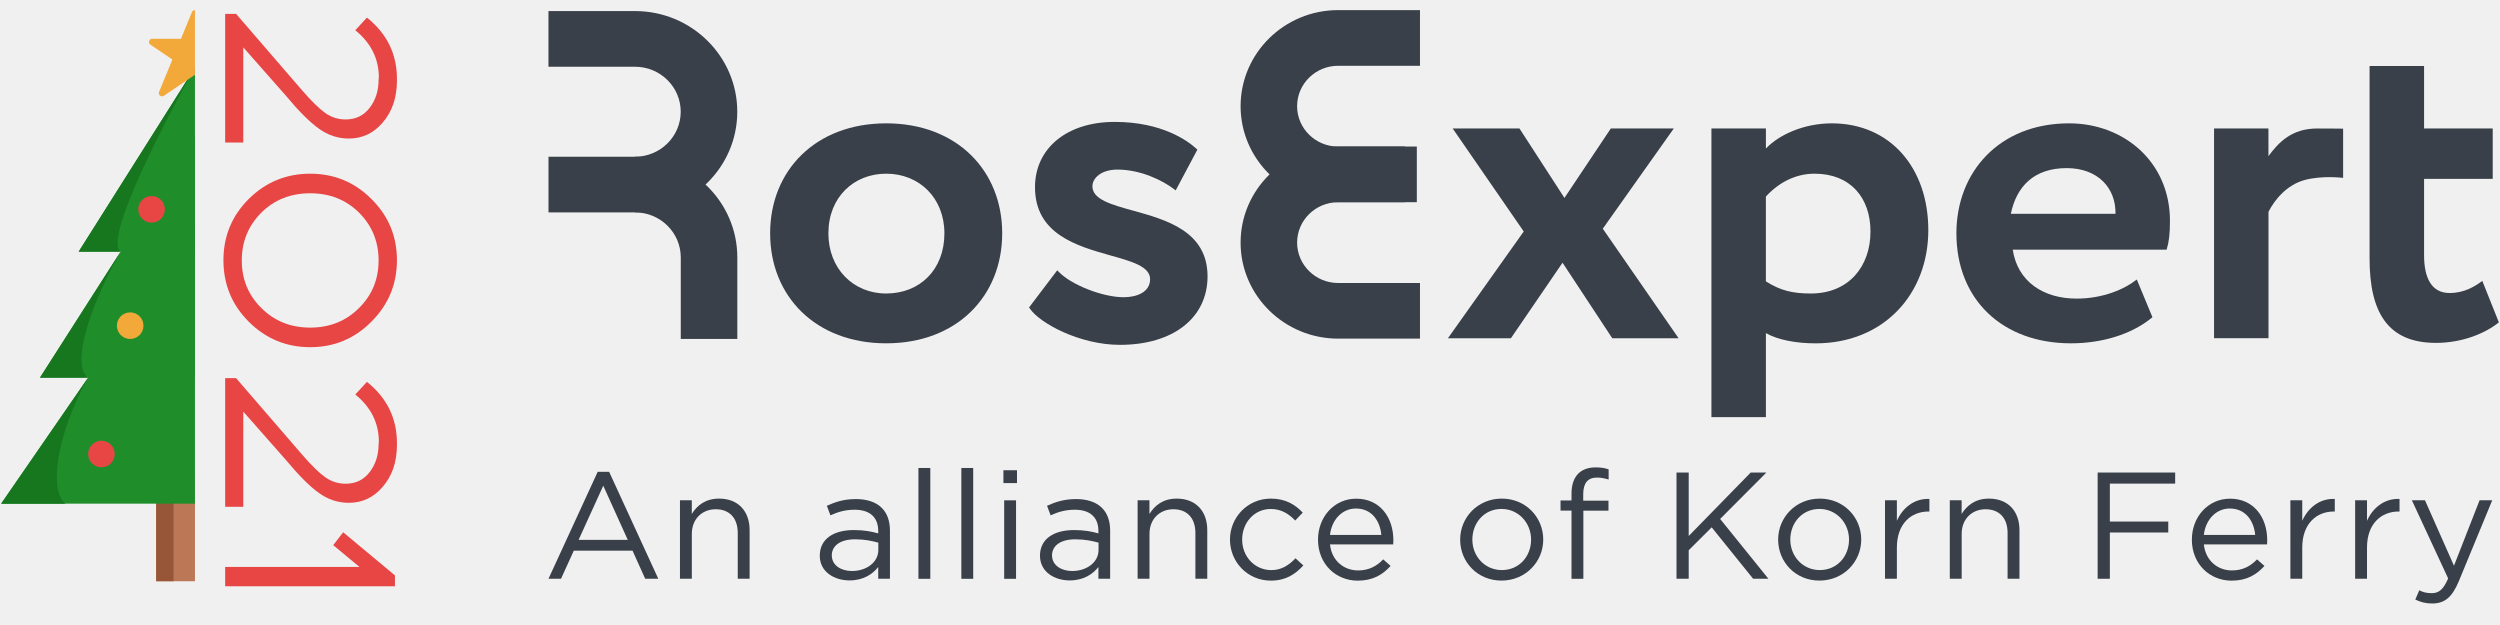
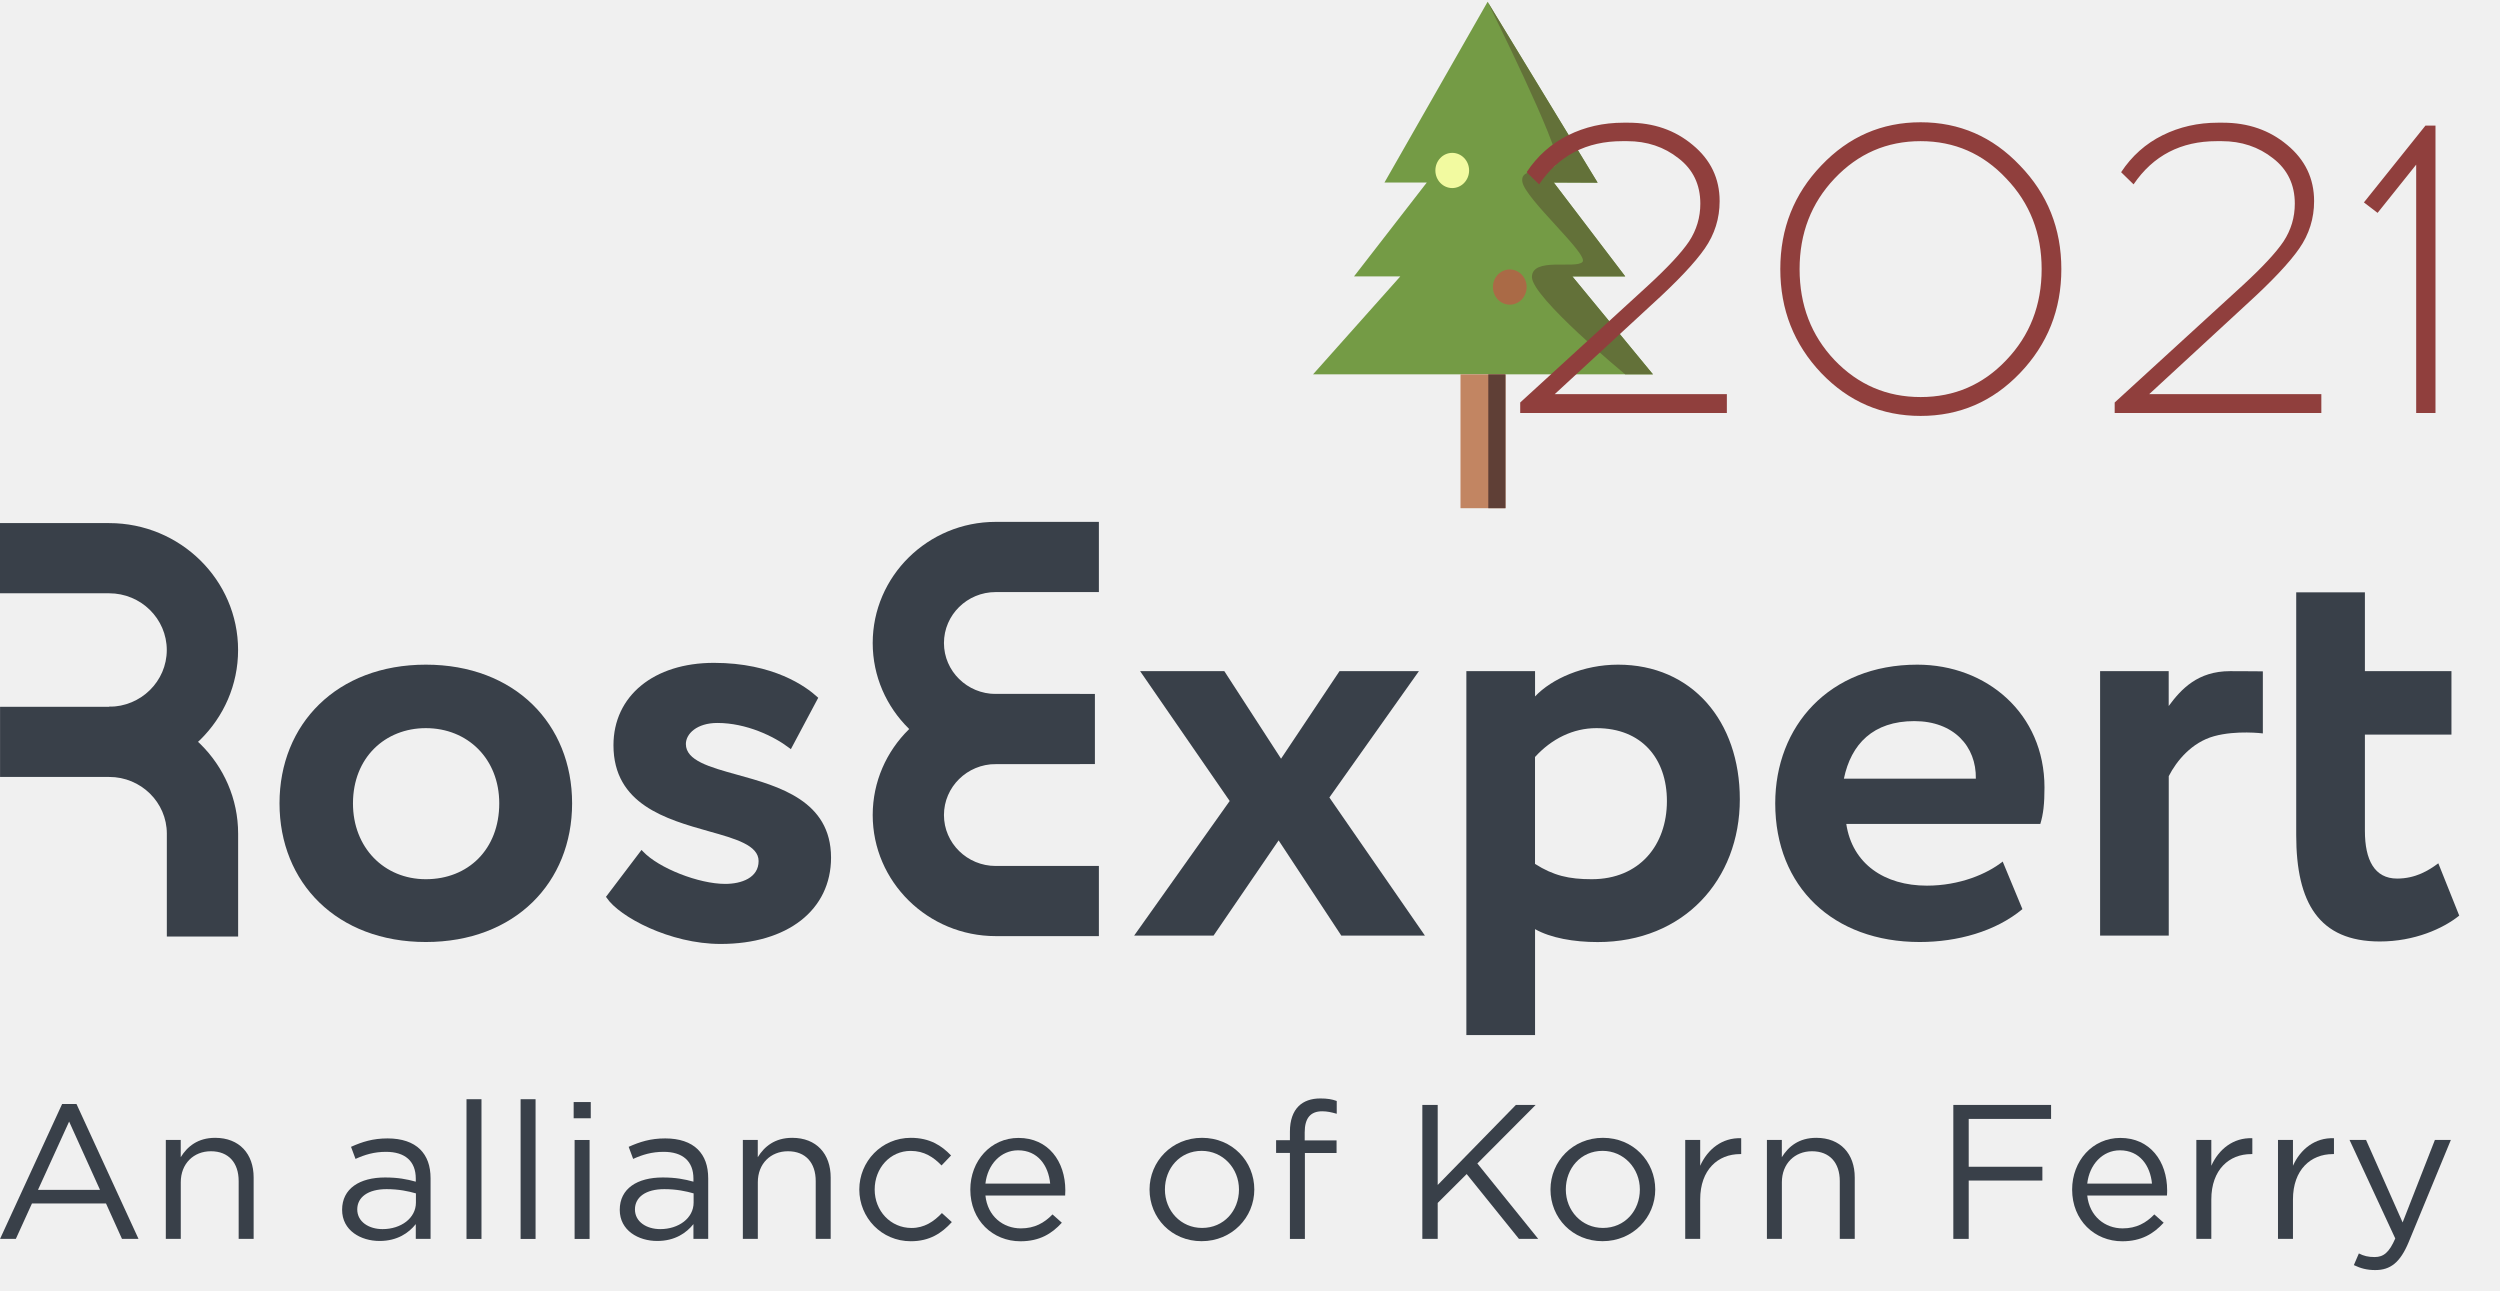
- <svg xmlns="http://www.w3.org/2000/svg" width="232" height="58" viewBox="0 0 232 58" fill="none">
-   <rect width="3.598" height="9.894" transform="matrix(-1 0 0 1 18.0918 44.0438)" fill="#BC7756" />
-   <rect width="1.609" height="9.894" transform="matrix(-1 0 0 1 16.1035 44.0438)" fill="#975637" />
+ <svg xmlns="http://www.w3.org/2000/svg" width="184" height="95" viewBox="0 0 184 95" fill="none">
  <g clip-path="url(#clip0)">
-     <path d="M58.257 50.101L55.983 45.074L53.693 50.101H58.257ZM55.468 43.781H56.526L61.09 53.709H59.874L58.699 51.103H53.248L52.062 53.709H50.9L55.468 43.781Z" fill="#394049" />
-     <path d="M63.097 46.427H64.198V47.697C64.683 46.908 65.458 46.271 66.731 46.271C68.52 46.271 69.564 47.455 69.564 49.189V53.709H68.463V49.455C68.463 48.105 67.718 47.259 66.418 47.259C65.145 47.259 64.201 48.175 64.201 49.538V53.709H63.1V46.427H63.097Z" fill="#394049" />
-     <path d="M81.509 51.036V50.36C80.966 50.204 80.249 50.048 79.349 50.048C77.978 50.048 77.19 50.642 77.19 51.541C77.19 52.456 78.049 52.99 79.053 52.99C80.407 52.99 81.509 52.187 81.509 51.036ZM76.075 51.57C76.075 50.005 77.365 49.19 79.235 49.19C80.181 49.19 80.838 49.316 81.499 49.498V49.276C81.499 47.979 80.697 47.303 79.309 47.303C78.436 47.303 77.749 47.511 77.062 47.823L76.732 46.934C77.547 46.57 78.332 46.314 79.423 46.314C80.468 46.314 81.286 46.596 81.815 47.117C82.327 47.624 82.587 48.327 82.587 49.256V53.706H81.499V52.621C80.983 53.268 80.141 53.862 78.837 53.862C77.45 53.865 76.075 53.093 76.075 51.57Z" fill="#394049" />
-     <path d="M86.333 43.429H85.231V53.713H86.333V43.429Z" fill="#394049" />
-     <path d="M90.314 43.429H89.213V53.713H90.314V43.429Z" fill="#394049" />
-     <path d="M93.188 53.713H94.289V46.431H93.188V53.713ZM93.117 44.832H94.377V43.639H93.117V44.832Z" fill="#394049" />
-     <path d="M101.946 51.036V50.36C101.404 50.204 100.687 50.048 99.787 50.048C98.416 50.048 97.628 50.642 97.628 51.541C97.628 52.456 98.487 52.99 99.491 52.99C100.845 52.99 101.946 52.187 101.946 51.036ZM96.51 51.57C96.51 50.005 97.8 49.19 99.669 49.19C100.616 49.19 101.273 49.316 101.933 49.498V49.276C101.933 47.979 101.131 47.303 99.743 47.303C98.871 47.303 98.184 47.511 97.497 47.823L97.166 46.934C97.982 46.57 98.767 46.314 99.858 46.314C100.902 46.314 101.721 46.596 102.25 47.117C102.762 47.624 103.021 48.327 103.021 49.256V53.706H101.933V52.621C101.418 53.268 100.576 53.862 99.272 53.862C97.884 53.865 96.51 53.093 96.51 51.57Z" fill="#394049" />
-     <path d="M105.567 46.427H106.669V47.697C107.154 46.908 107.929 46.271 109.202 46.271C110.991 46.271 112.035 47.455 112.035 49.189V53.709H110.933V49.455C110.933 48.105 110.189 47.259 108.889 47.259C107.615 47.259 106.672 48.175 106.672 49.538V53.709H105.571V46.427H105.567Z" fill="#394049" />
-     <path d="M114.141 50.075C114.141 48.019 115.771 46.271 117.934 46.271C119.335 46.271 120.211 46.852 120.895 47.571L120.194 48.304C119.608 47.697 118.921 47.233 117.92 47.233C116.418 47.233 115.272 48.486 115.272 50.078C115.272 51.653 116.445 52.907 117.987 52.907C118.931 52.907 119.635 52.429 120.221 51.809L120.952 52.472C120.207 53.288 119.321 53.882 117.934 53.882C115.771 53.882 114.141 52.144 114.141 50.075Z" fill="#394049" />
-     <path d="M128.19 49.64C128.062 48.317 127.287 47.19 125.828 47.19C124.555 47.19 123.581 48.231 123.423 49.64H128.19ZM126.03 52.937C127.048 52.937 127.762 52.529 128.361 51.909L129.049 52.519C128.304 53.334 127.405 53.885 126 53.885C123.969 53.885 122.312 52.346 122.312 50.081C122.312 47.966 123.814 46.278 125.859 46.278C128.045 46.278 129.305 47.996 129.305 50.138C129.305 50.237 129.305 50.347 129.291 50.519H123.423C123.581 52.048 124.727 52.937 126.03 52.937Z" fill="#394049" />
-     <path d="M142.085 50.075C142.085 48.51 140.899 47.23 139.34 47.23C137.74 47.23 136.635 48.513 136.635 50.075C136.635 51.64 137.807 52.903 139.367 52.903C140.97 52.907 142.085 51.64 142.085 50.075ZM135.503 50.075C135.503 48.019 137.133 46.271 139.367 46.271C141.583 46.271 143.213 47.989 143.213 50.075C143.213 52.131 141.57 53.878 139.336 53.878C137.12 53.882 135.503 52.161 135.503 50.075Z" fill="#394049" />
-     <path d="M145.835 47.386H144.817V46.444H145.835V45.81C145.835 44.978 146.064 44.345 146.478 43.937C146.849 43.572 147.391 43.373 148.068 43.373C148.58 43.373 148.927 43.429 149.281 43.559V44.501C148.883 44.388 148.58 44.318 148.209 44.318C147.35 44.318 146.923 44.822 146.923 45.867V46.46H149.267V47.389H146.936V53.713H145.835V47.386Z" fill="#394049" />
-     <path d="M155.58 43.851H156.712V49.74L162.465 43.851H163.921L159.629 48.158L164.109 53.709H162.691L158.844 48.938L156.712 51.063V53.709H155.58V43.851Z" fill="#394049" />
-     <path d="M171.59 50.075C171.59 48.51 170.405 47.23 168.845 47.23C167.245 47.23 166.14 48.513 166.14 50.075C166.14 51.64 167.316 52.903 168.872 52.903C170.475 52.907 171.59 51.64 171.59 50.075ZM165.012 50.075C165.012 48.019 166.642 46.271 168.875 46.271C171.092 46.271 172.722 47.989 172.722 50.075C172.722 52.131 171.078 53.878 168.845 53.878C166.629 53.882 165.012 52.161 165.012 50.075Z" fill="#394049" />
-     <path d="M174.929 46.427H176.03V48.327C176.573 47.117 177.647 46.242 179.048 46.301V47.468H178.964C177.347 47.468 176.03 48.609 176.03 50.808V53.709H174.929V46.427Z" fill="#394049" />
-     <path d="M180.938 46.427H182.039V47.697C182.525 46.908 183.3 46.271 184.573 46.271C186.361 46.271 187.406 47.455 187.406 49.189V53.709H186.304V49.455C186.304 48.105 185.559 47.259 184.259 47.259C182.985 47.259 182.043 48.175 182.043 49.538V53.709H180.941V46.427H180.938Z" fill="#394049" />
-     <path d="M194.661 43.851H201.856V44.879H195.794V48.4H201.216V49.415H195.794V53.709H194.661V43.851Z" fill="#394049" />
-     <path d="M209.283 49.64C209.155 48.317 208.38 47.19 206.922 47.19C205.648 47.19 204.675 48.231 204.517 49.64H209.283ZM207.124 52.937C208.141 52.937 208.856 52.529 209.455 51.909L210.142 52.519C209.398 53.334 208.498 53.885 207.094 53.885C205.063 53.885 203.405 52.346 203.405 50.081C203.405 47.966 204.908 46.278 206.952 46.278C209.138 46.278 210.398 47.996 210.398 50.138C210.398 50.237 210.398 50.347 210.384 50.519H204.517C204.679 52.048 205.82 52.937 207.124 52.937Z" fill="#394049" />
-     <path d="M212.548 46.427H213.649V48.327C214.192 47.117 215.267 46.242 216.668 46.301V47.468H216.583C214.967 47.468 213.649 48.609 213.649 50.808V53.709H212.548V46.427Z" fill="#394049" />
-     <path d="M218.557 46.427H219.658V48.327C220.201 47.117 221.276 46.242 222.677 46.301V47.468H222.593C220.976 47.468 219.658 48.609 219.658 50.808V53.709H218.557V46.427Z" fill="#394049" />
-     <path d="M224.139 55.639L224.509 54.78C224.866 54.963 225.197 55.046 225.671 55.046C226.328 55.046 226.743 54.707 227.188 53.679L223.822 46.427H225.038L227.729 52.499L230.104 46.427H231.279L228.174 53.948C227.547 55.453 226.829 56.004 225.715 56.004C225.098 56.004 224.641 55.878 224.139 55.639Z" fill="#394049" />
-     <path d="M82.238 27.237C85.357 27.237 87.641 25.032 87.641 21.656C87.641 18.37 85.31 16.118 82.238 16.118C79.25 16.118 76.875 18.28 76.875 21.656C76.872 24.899 79.159 27.237 82.238 27.237ZM82.238 11.446C88.786 11.446 93.004 15.817 93.004 21.653C93.004 27.492 88.786 31.86 82.238 31.86C75.689 31.86 71.469 27.492 71.469 21.653C71.469 15.817 75.689 11.446 82.238 11.446Z" fill="#394049" />
-     <path d="M105.142 19.544C103.121 18.984 101.376 18.503 101.376 17.286C101.376 16.533 102.188 15.737 103.697 15.737C105.826 15.737 107.871 16.722 108.973 17.568L109.104 17.667L111.118 13.883L111.044 13.817C110.222 13.064 107.834 11.313 103.438 11.313C99.019 11.313 96.048 13.748 96.048 17.375C96.048 21.733 99.938 22.827 103.064 23.709C105.031 24.259 106.729 24.737 106.729 25.901C106.729 27.138 105.459 27.582 104.273 27.582C102.323 27.582 99.382 26.425 98.227 25.201L98.112 25.082L95.495 28.534L95.552 28.61C96.472 29.996 100.197 32.002 103.93 32.002C108.868 32.002 112.061 29.502 112.061 25.639C112.051 21.454 108.221 20.396 105.142 19.544Z" fill="#394049" />
-     <path d="M148.738 21.222L155.772 31.389H149.617L145.003 24.379L140.213 31.389H134.368L141.402 21.481L134.806 11.92H141.004L145.181 18.367L149.486 11.92H155.33L148.738 21.222Z" fill="#394049" />
-     <path d="M163.873 18.241V26.11C165.234 26.975 166.376 27.237 168.047 27.237C171.563 27.237 173.581 24.727 173.581 21.484C173.581 18.37 171.735 16.118 168.394 16.118C166.682 16.118 165.103 16.894 163.873 18.241ZM158.82 11.924H163.876V13.784C165.106 12.484 167.434 11.446 169.984 11.446C175.43 11.446 178.947 15.601 178.947 21.355C178.947 27.28 174.817 31.863 168.488 31.863C166.733 31.863 165.018 31.561 163.876 30.911V38.711H158.82V11.924Z" fill="#394049" />
-     <path d="M186.606 19.839H196.318C196.362 17.458 194.692 15.601 191.791 15.601C188.763 15.601 187.135 17.286 186.606 19.839ZM199.747 29.439C197.77 31.084 194.957 31.86 192.189 31.86C185.819 31.86 181.554 27.797 181.554 21.653C181.554 15.986 185.509 11.446 192.01 11.446C197.107 11.446 201.371 15.037 201.371 20.489C201.371 21.696 201.287 22.436 201.064 23.168H186.782C187.223 26.11 189.598 27.711 192.718 27.711C195.133 27.711 197.151 26.846 198.295 25.937L199.747 29.439Z" fill="#394049" />
-     <path d="M205.46 11.924H210.512V14.49C211.436 13.237 212.656 11.924 215.027 11.924C216.654 11.924 217.442 11.94 217.442 11.94V16.506C217.442 16.506 215.491 16.258 213.848 16.712C212.204 17.17 211.089 18.529 210.516 19.653V31.386H205.464V11.924H205.46Z" fill="#394049" />
-     <path d="M219.897 6.124H224.954V11.924H231.324V16.596H224.954V23.689C224.954 25.811 225.655 27.191 227.325 27.191C228.69 27.191 229.656 26.587 230.357 26.067L231.896 29.916C230.711 30.872 228.602 31.82 226.053 31.82C221.565 31.82 219.897 28.965 219.897 23.991V6.124Z" fill="#394049" />
-     <path d="M130.376 18.765H124.178C119.189 18.765 115.127 14.765 115.127 9.854C115.127 4.937 119.189 0.938 124.178 0.938H131.774V6.104H124.178C122.08 6.104 120.372 7.785 120.372 9.854C120.372 11.92 122.08 13.601 124.178 13.601H130.376V18.765Z" fill="#394049" />
-     <path d="M131.774 31.425H124.181C119.189 31.425 115.127 27.426 115.127 22.515C115.127 17.601 119.189 13.601 124.181 13.601H131.481V18.765H124.181C122.08 18.765 120.372 20.446 120.372 22.515C120.372 24.581 122.08 26.262 124.181 26.262H131.774V31.425Z" fill="#394049" />
-     <path d="M58.93 19.706V14.543C61.268 14.543 63.171 12.67 63.171 10.368C63.171 8.067 61.272 6.194 58.93 6.194H50.897V1.027H58.93C64.162 1.027 68.419 5.215 68.419 10.368C68.419 15.522 64.165 19.706 58.93 19.706Z" fill="#394049" />
-     <path d="M68.42 31.455H63.175V23.885C63.175 21.583 61.272 19.71 58.934 19.71H50.9V14.547H58.934C64.165 14.547 68.423 18.735 68.423 23.888V31.455H68.42Z" fill="#394049" />
+     <path d="M7.361 87.574L5.087 82.547L2.796 87.574H7.361ZM4.572 81.254H5.629L10.194 91.182H8.978L7.802 88.576H2.352L1.166 91.182H0.004L4.572 81.254Z" fill="#394049" />
+     <path d="M12.2 83.9H13.302V85.17C13.787 84.381 14.562 83.744 15.835 83.744C17.623 83.744 18.668 84.928 18.668 86.662V91.182H17.566V86.928C17.566 85.578 16.822 84.732 15.521 84.732C14.248 84.732 13.305 85.647 13.305 87.01V91.182H12.204V83.9H12.2Z" fill="#394049" />
+     <path d="M30.612 88.509V87.833C30.07 87.677 29.352 87.521 28.453 87.521C27.082 87.521 26.294 88.115 26.294 89.013C26.294 89.929 27.153 90.463 28.156 90.463C29.511 90.463 30.612 89.66 30.612 88.509ZM25.179 89.043C25.179 87.478 26.469 86.662 28.338 86.662C29.285 86.662 29.942 86.788 30.602 86.971V86.749C30.602 85.452 29.8 84.775 28.412 84.775C27.54 84.775 26.853 84.984 26.166 85.296L25.836 84.407C26.651 84.043 27.436 83.787 28.527 83.787C29.571 83.787 30.39 84.069 30.919 84.59C31.431 85.097 31.69 85.8 31.69 86.729V91.179H30.602V90.094C30.087 90.741 29.244 91.335 27.941 91.335C26.553 91.338 25.179 90.565 25.179 89.043Z" fill="#394049" />
+     <path d="M35.437 80.902H34.335V91.186H35.437V80.902Z" fill="#394049" />
+     <path d="M39.418 80.902H38.316V91.186H39.418V80.902Z" fill="#394049" />
+     <path d="M42.291 91.186H43.393V83.903H42.291V91.186ZM42.221 82.305H43.48V81.111H42.221V82.305Z" fill="#394049" />
+     <path d="M51.05 88.509V87.833C50.508 87.677 49.79 87.521 48.891 87.521C47.52 87.521 46.732 88.115 46.732 89.013C46.732 89.929 47.591 90.463 48.594 90.463C49.949 90.463 51.05 89.66 51.05 88.509ZM45.613 89.043C45.613 87.478 46.903 86.662 48.773 86.662C49.719 86.662 50.376 86.788 51.037 86.971V86.749C51.037 85.452 50.235 84.775 48.847 84.775C47.975 84.775 47.287 84.984 46.6 85.296L46.27 84.407C47.085 84.043 47.87 83.787 48.962 83.787C50.006 83.787 50.824 84.069 51.353 84.59C51.865 85.097 52.124 85.8 52.124 86.729V91.179H51.037V90.094C50.521 90.741 49.679 91.335 48.376 91.335C46.988 91.338 45.613 90.565 45.613 89.043Z" fill="#394049" />
+     <path d="M54.671 83.9H55.772V85.17C56.257 84.381 57.032 83.744 58.306 83.744C60.094 83.744 61.138 84.928 61.138 86.662V91.182H60.037V86.928C60.037 85.578 59.292 84.732 57.992 84.732C56.719 84.732 55.776 85.647 55.776 87.01V91.182H54.674V83.9H54.671Z" fill="#394049" />
+     <path d="M63.244 87.548C63.244 85.492 64.874 83.744 67.037 83.744C68.438 83.744 69.314 84.325 69.998 85.044L69.297 85.777C68.711 85.17 68.024 84.706 67.023 84.706C65.521 84.706 64.376 85.959 64.376 87.551C64.376 89.126 65.548 90.379 67.091 90.379C68.034 90.379 68.738 89.902 69.324 89.282L70.055 89.945C69.311 90.761 68.425 91.355 67.037 91.355C64.874 91.355 63.244 89.617 63.244 87.548Z" fill="#394049" />
+     <path d="M77.293 87.113C77.165 85.79 76.39 84.663 74.932 84.663C73.659 84.663 72.685 85.704 72.527 87.113H77.293ZM75.134 90.409C76.151 90.409 76.865 90.002 77.465 89.381L78.152 89.992C77.408 90.807 76.508 91.358 75.104 91.358C73.072 91.358 71.415 89.819 71.415 87.554C71.415 85.439 72.918 83.751 74.962 83.751C77.148 83.751 78.408 85.469 78.408 87.611C78.408 87.71 78.408 87.82 78.395 87.992H72.527C72.685 89.521 73.83 90.409 75.134 90.409Z" fill="#394049" />
+     <path d="M91.189 87.548C91.189 85.983 90.003 84.703 88.443 84.703C86.843 84.703 85.738 85.986 85.738 87.548C85.738 89.113 86.91 90.376 88.47 90.376C90.074 90.379 91.189 89.113 91.189 87.548ZM84.606 87.548C84.606 85.492 86.237 83.744 88.47 83.744C90.687 83.744 92.317 85.462 92.317 87.548C92.317 89.604 90.673 91.351 88.44 91.351C86.223 91.355 84.606 89.633 84.606 87.548Z" fill="#394049" />
+     <path d="M94.938 84.858H93.921V83.917H94.938V83.283C94.938 82.451 95.167 81.818 95.582 81.41C95.952 81.045 96.495 80.846 97.171 80.846C97.683 80.846 98.031 80.902 98.384 81.032V81.974C97.987 81.861 97.683 81.791 97.313 81.791C96.454 81.791 96.026 82.295 96.026 83.34V83.933H98.371V84.862H96.04V91.186H94.938V84.858Z" fill="#394049" />
+     <path d="M104.684 81.323H105.815V87.213L111.569 81.323H113.024L108.733 85.631L113.213 91.182H111.795L107.948 86.41L105.815 88.536V91.182H104.684V81.323Z" fill="#394049" />
+     <path d="M120.694 87.548C120.694 85.983 119.508 84.703 117.949 84.703C116.349 84.703 115.244 85.986 115.244 87.548C115.244 89.113 116.419 90.376 117.976 90.376C119.579 90.379 120.694 89.113 120.694 87.548ZM114.115 87.548C114.115 85.492 115.746 83.744 117.979 83.744C120.195 83.744 121.826 85.462 121.826 87.548C121.826 89.604 120.182 91.351 117.949 91.351C115.732 91.355 114.115 89.633 114.115 87.548Z" fill="#394049" />
+     <path d="M124.032 83.9H125.134V85.8C125.676 84.59 126.751 83.714 128.152 83.774V84.941H128.068C126.451 84.941 125.134 86.082 125.134 88.281V91.182H124.032V83.9Z" fill="#394049" />
+     <path d="M130.041 83.9H131.143V85.17C131.629 84.381 132.403 83.744 133.677 83.744C135.465 83.744 136.509 84.928 136.509 86.662V91.182H135.408V86.928C135.408 85.578 134.663 84.732 133.362 84.732C132.089 84.732 131.146 85.647 131.146 87.01V91.182H130.045V83.9H130.041Z" fill="#394049" />
+     <path d="M143.765 81.323H150.959V82.352H144.897V85.873H150.319V86.888H144.897V91.182H143.765V81.323Z" fill="#394049" />
+     <path d="M158.386 87.113C158.258 85.79 157.484 84.663 156.025 84.663C154.752 84.663 153.778 85.704 153.621 87.113H158.386ZM156.227 90.409C157.245 90.409 157.959 90.002 158.558 89.381L159.246 89.992C158.501 90.807 157.601 91.358 156.197 91.358C154.166 91.358 152.509 89.819 152.509 87.554C152.509 85.439 154.011 83.751 156.055 83.751C158.241 83.751 159.502 85.469 159.502 87.611C159.502 87.71 159.502 87.82 159.488 87.992H153.621C153.782 89.521 154.924 90.409 156.227 90.409Z" fill="#394049" />
+     <path d="M161.651 83.9H162.753V85.8C163.296 84.59 164.37 83.714 165.772 83.774V84.941H165.686C164.07 84.941 162.753 86.082 162.753 88.281V91.182H161.651V83.9Z" fill="#394049" />
+     <path d="M167.66 83.9H168.762V85.8C169.305 84.59 170.379 83.714 171.78 83.774V84.941H171.696C170.079 84.941 168.762 86.082 168.762 88.281V91.182H167.66V83.9Z" fill="#394049" />
+     <path d="M173.243 93.112L173.612 92.253C173.969 92.436 174.3 92.519 174.775 92.519C175.431 92.519 175.846 92.18 176.291 91.152L172.926 83.9H174.141L176.833 89.972L179.208 83.9H180.383L177.278 91.421C176.65 92.926 175.933 93.477 174.819 93.477C174.202 93.477 173.744 93.351 173.243 93.112Z" fill="#394049" />
+     <path d="M31.341 64.71C34.461 64.71 36.745 62.505 36.745 59.129C36.745 55.843 34.413 53.591 31.341 53.591C28.354 53.591 25.979 55.753 25.979 59.129C25.975 62.372 28.263 64.71 31.341 64.71ZM31.341 48.919C37.89 48.919 42.107 53.289 42.107 59.126C42.107 64.965 37.89 69.332 31.341 69.332C24.793 69.332 20.572 64.965 20.572 59.126C20.572 53.289 24.793 48.919 31.341 48.919Z" fill="#394049" />
+     <path d="M54.246 57.017C52.225 56.456 50.48 55.976 50.48 54.759C50.48 54.006 51.292 53.21 52.801 53.21C54.93 53.21 56.974 54.195 58.076 55.04L58.207 55.14L60.222 51.356L60.148 51.29C59.326 50.537 56.937 48.786 52.542 48.786C48.122 48.786 45.151 51.22 45.151 54.848C45.151 59.205 49.042 60.3 52.168 61.182C54.135 61.732 55.833 62.21 55.833 63.374C55.833 64.611 54.563 65.055 53.377 65.055C51.427 65.055 48.486 63.898 47.33 62.674L47.216 62.555L44.599 66.007L44.656 66.083C45.575 67.469 49.301 69.475 53.033 69.475C57.972 69.475 61.165 66.975 61.165 63.112C61.155 58.927 57.325 57.869 54.246 57.017Z" fill="#394049" />
+     <path d="M97.842 58.695L104.875 68.862H98.721L94.106 61.852L89.316 68.862H83.472L90.505 58.953L83.91 49.393H90.108L94.285 55.84L98.59 49.393H104.434L97.842 58.695Z" fill="#394049" />
+     <path d="M112.977 55.714V63.583C114.337 64.448 115.479 64.71 117.15 64.71C120.667 64.71 122.685 62.2 122.685 58.957C122.685 55.843 120.839 53.591 117.497 53.591C115.786 53.591 114.206 54.367 112.977 55.714ZM107.924 49.396H112.98V51.257C114.209 49.957 116.537 48.919 119.087 48.919C124.534 48.919 128.051 53.074 128.051 58.827C128.051 64.753 123.921 69.336 117.591 69.336C115.837 69.336 114.122 69.034 112.98 68.384V76.183H107.924V49.396Z" fill="#394049" />
+     <path d="M135.71 57.312H145.422C145.466 54.931 143.795 53.074 140.894 53.074C137.866 53.074 136.238 54.758 135.71 57.312ZM148.85 66.912C146.874 68.556 144.06 69.332 141.292 69.332C134.922 69.332 130.657 65.27 130.657 59.126C130.657 53.459 134.612 48.919 141.114 48.919C146.21 48.919 150.474 52.51 150.474 57.962C150.474 59.169 150.39 59.908 150.168 60.641H135.886C136.326 63.583 138.701 65.184 141.821 65.184C144.236 65.184 146.254 64.319 147.398 63.41L148.85 66.912Z" fill="#394049" />
+     <path d="M154.563 49.397H159.616V51.963C160.539 50.71 161.76 49.397 164.131 49.397C165.757 49.397 166.546 49.413 166.546 49.413V53.979C166.546 53.979 164.595 53.73 162.952 54.185C161.307 54.642 160.193 56.002 159.62 57.126V68.858H154.567V49.397H154.563Z" fill="#394049" />
+     <path d="M169.001 43.597H174.057V49.396H180.427V54.069H174.057V61.162C174.057 63.284 174.758 64.663 176.428 64.663C177.794 64.663 178.759 64.06 179.46 63.539L181 67.389C179.814 68.344 177.706 69.293 175.156 69.293C170.669 69.293 169.001 66.438 169.001 61.464V43.597Z" fill="#394049" />
+     <path d="M79.48 56.237H73.282C68.293 56.237 64.231 52.238 64.231 47.327C64.231 42.41 68.293 38.41 73.282 38.41H80.878V43.577H73.282C71.183 43.577 69.475 45.258 69.475 47.327C69.475 49.393 71.183 51.074 73.282 51.074H79.48V56.237Z" fill="#394049" />
+     <path d="M80.878 68.898H73.285C68.293 68.898 64.231 64.899 64.231 59.988C64.231 55.074 68.293 51.074 73.285 51.074H80.585V56.237H73.285C71.183 56.237 69.475 57.919 69.475 59.988C69.475 62.054 71.183 63.735 73.285 63.735H80.878V68.898Z" fill="#394049" />
+     <path d="M8.034 57.179V52.016C10.372 52.016 12.275 50.143 12.275 47.841C12.275 45.54 10.375 43.666 8.034 43.666H0V38.5H8.034C13.265 38.5 17.523 42.688 17.523 47.841C17.523 52.995 13.269 57.179 8.034 57.179Z" fill="#394049" />
+     <path d="M17.523 68.928H12.279V61.358C12.279 59.056 10.376 57.183 8.038 57.183H0.004V52.02H8.038C13.269 52.02 17.527 56.208 17.527 61.361V68.928H17.523Z" fill="#394049" />
  </g>
-   <path d="M18.092 6.268L7.299 23.357H18.092V6.268Z" fill="#208D2B" />
-   <path d="M18.08 6.289L7.299 23.355H11.182C9.632 22.155 15.143 11.518 18.08 6.289Z" fill="#16771F" />
-   <path d="M18.092 12.564L3.701 35.05H18.092V12.564Z" fill="#208D2B" />
-   <path d="M18.092 20.659L0.103 46.742H18.092V20.659Z" fill="#208D2B" />
-   <mask id="mask0" mask-type="alpha" maskUnits="userSpaceOnUse" x="13" y="0" width="6" height="10">
-     <rect x="13.313" width="4.778" height="9.697" fill="#C4C4C4" />
-   </mask>
-   <g mask="url(#mask0)">
-     <path d="M16.794 3.598L17.815 1.122C17.917 0.875 18.268 0.875 18.37 1.122L19.391 3.598H22.059C22.355 3.598 22.472 3.981 22.227 4.146L20.186 5.525L21.423 8.524C21.536 8.799 21.224 9.053 20.978 8.887L18.092 6.938L15.207 8.887C14.961 9.053 14.648 8.799 14.762 8.524L15.999 5.525L13.958 4.146C13.713 3.981 13.83 3.598 14.126 3.598H16.794Z" fill="#F2A93A" />
-   </g>
-   <path d="M11.19 23.352L3.713 35.05H8.158C6.608 33.849 8.252 28.581 11.19 23.352Z" fill="#16771F" />
-   <path d="M8.182 35.05L0.104 46.747H6.072C4.522 45.547 5.244 40.279 8.182 35.05Z" fill="#16771F" />
-   <path d="M20.896 13.225V1.288H21.909L28.026 8.372C28.901 9.384 29.621 10.089 30.189 10.488C30.756 10.887 31.384 11.086 32.075 11.086C33.01 11.086 33.754 10.726 34.306 10.005C34.858 9.284 35.133 8.418 35.133 7.406L35.157 7.199C35.157 5.451 34.428 3.987 32.971 2.806L34.053 1.633C35.908 3.12 36.836 5.014 36.836 7.314V7.567C36.82 9.1 36.383 10.365 35.525 11.362C34.681 12.359 33.631 12.857 32.373 12.857C31.361 12.857 30.434 12.55 29.59 11.937C28.747 11.339 27.72 10.312 26.509 8.855L22.576 4.393V13.225H20.896ZM34.467 18.465C36.046 20.029 36.836 21.923 36.836 24.146C36.836 26.37 36.046 28.271 34.467 29.85C32.903 31.43 31.009 32.219 28.785 32.219C26.562 32.219 24.661 31.43 23.081 29.85C21.517 28.286 20.735 26.385 20.735 24.146C20.735 21.923 21.517 20.029 23.081 18.465C24.661 16.901 26.562 16.119 28.785 16.119C31.009 16.119 32.903 16.901 34.467 18.465ZM33.316 28.585C34.528 27.389 35.133 25.917 35.133 24.169C35.133 22.421 34.528 20.942 33.316 19.73C32.105 18.534 30.595 17.936 28.785 17.936C26.976 17.936 25.466 18.534 24.255 19.73C23.043 20.942 22.438 22.421 22.438 24.169C22.438 25.917 23.043 27.389 24.255 28.585C25.466 29.797 26.976 30.402 28.785 30.402C30.595 30.402 32.105 29.797 33.316 28.585ZM20.896 47.029V35.092H21.909L28.026 42.176C28.901 43.188 29.621 43.893 30.189 44.292C30.756 44.69 31.384 44.89 32.075 44.89C33.01 44.89 33.754 44.529 34.306 43.809C34.858 43.088 35.133 42.222 35.133 41.21L35.157 41.003C35.157 39.255 34.428 37.79 32.971 36.61L34.053 35.437C35.908 36.924 36.836 38.818 36.836 41.118V41.371C36.82 42.904 36.383 44.169 35.525 45.166C34.681 46.162 33.631 46.661 32.373 46.661C31.361 46.661 30.434 46.354 29.59 45.741C28.747 45.143 27.72 44.115 26.509 42.659L22.576 38.197V47.029H20.896ZM20.896 54.408V52.614H33.362L30.924 50.59L31.845 49.394L36.651 53.396V54.408H20.896Z" fill="#E84545" />
-   <circle cx="14.066" cy="19.426" r="1.233" fill="#E84545" />
-   <circle cx="9.414" cy="42.131" r="1.233" fill="#E84545" />
-   <circle cx="12.08" cy="30.223" r="1.233" fill="#F2A93A" />
+   <path d="M101.896 13.435L109.489 0.13L117.569 13.435H114.356L119.613 20.341H115.719L121.657 27.552H96.64L103.064 20.341H99.657L105.011 13.435H101.896Z" fill="#749B45" />
+   <path d="M110.803 27.552H107.493V37.404H110.803V27.552Z" fill="#C28562" />
+   <path d="M110.804 27.552H109.538V37.404H110.804V27.552Z" fill="#5F3F36" />
+   <path d="M117.593 13.448L109.489 0.143C109.489 0.143 114.88 10.959 114.588 11.962C114.296 12.965 111.838 12.127 112.045 13.384C112.251 14.641 116.948 18.729 116.474 19.275C115.999 19.821 112.75 18.894 112.75 20.392C112.75 21.89 119.613 27.552 119.613 27.552H121.657L115.722 20.341H119.616L114.353 13.432L117.593 13.448Z" fill="#637139" />
+   <path d="M106.885 13.841C107.57 13.841 108.126 13.261 108.126 12.546C108.126 11.831 107.57 11.251 106.885 11.251C106.199 11.251 105.644 11.831 105.644 12.546C105.644 13.261 106.199 13.841 106.885 13.841Z" fill="#F2FAA0" />
+   <path d="M111.12 22.423C111.806 22.423 112.361 21.843 112.361 21.128C112.361 20.413 111.806 19.833 111.12 19.833C110.435 19.833 109.879 20.413 109.879 21.128C109.879 21.843 110.435 22.423 111.12 22.423Z" fill="#AA6A46" />
+   <path d="M127.097 30.396H111.887V29.624L121.268 21.041C122.747 19.682 123.763 18.591 124.316 17.768C124.868 16.924 125.144 15.998 125.144 14.989C125.144 13.59 124.612 12.478 123.546 11.655C122.481 10.811 121.218 10.389 119.758 10.389H119.403C116.76 10.389 114.718 11.449 113.278 13.569L112.36 12.674C113.149 11.48 114.165 10.574 115.408 9.957C116.651 9.339 118.012 9.03 119.492 9.03H119.847C121.702 9.03 123.28 9.576 124.582 10.667C125.904 11.758 126.565 13.137 126.565 14.804C126.565 16.08 126.2 17.243 125.47 18.293C124.74 19.343 123.448 20.711 121.593 22.399L114.432 29.006H127.097V30.396ZM134.048 12.18C136.061 10.06 138.497 8.999 141.358 8.999C144.218 8.999 146.655 10.06 148.667 12.18C150.699 14.279 151.715 16.821 151.715 19.806C151.715 22.79 150.699 25.343 148.667 27.463C146.655 29.562 144.218 30.612 141.358 30.612C138.497 30.612 136.061 29.562 134.048 27.463C132.036 25.343 131.03 22.79 131.03 19.806C131.03 16.821 132.036 14.279 134.048 12.18ZM147.661 13.137C145.945 11.305 143.844 10.389 141.358 10.389C138.872 10.389 136.761 11.305 135.025 13.137C133.308 14.948 132.45 17.171 132.45 19.806C132.45 22.461 133.308 24.694 135.025 26.506C136.761 28.317 138.872 29.223 141.358 29.223C143.844 29.223 145.945 28.317 147.661 26.506C149.397 24.694 150.265 22.461 150.265 19.806C150.265 17.171 149.397 14.948 147.661 13.137ZM170.851 30.396H155.64V29.624L165.021 21.041C166.501 19.682 167.517 18.591 168.069 17.768C168.622 16.924 168.898 15.998 168.898 14.989C168.898 13.59 168.365 12.478 167.3 11.655C166.235 10.811 164.972 10.389 163.512 10.389H163.157C160.513 10.389 158.471 11.449 157.031 13.569L156.114 12.674C156.903 11.48 157.919 10.574 159.162 9.957C160.405 9.339 161.766 9.03 163.246 9.03H163.601C165.455 9.03 167.034 9.576 168.336 10.667C169.657 11.758 170.318 13.137 170.318 14.804C170.318 16.08 169.953 17.243 169.223 18.293C168.494 19.343 167.201 20.711 165.347 22.399L158.185 29.006H170.851V30.396ZM179.252 30.396H177.831V12.118L174.99 15.668L173.984 14.897L178.512 9.246H179.252V30.396Z" fill="#903F3D" />
  <defs>
    <clipPath id="clip0">
-       <rect width="181" height="56" fill="white" transform="translate(50.8965 0.9375)" />
+       <rect width="181" height="56" fill="white" transform="translate(0 38.4103)" />
    </clipPath>
  </defs>
</svg>
